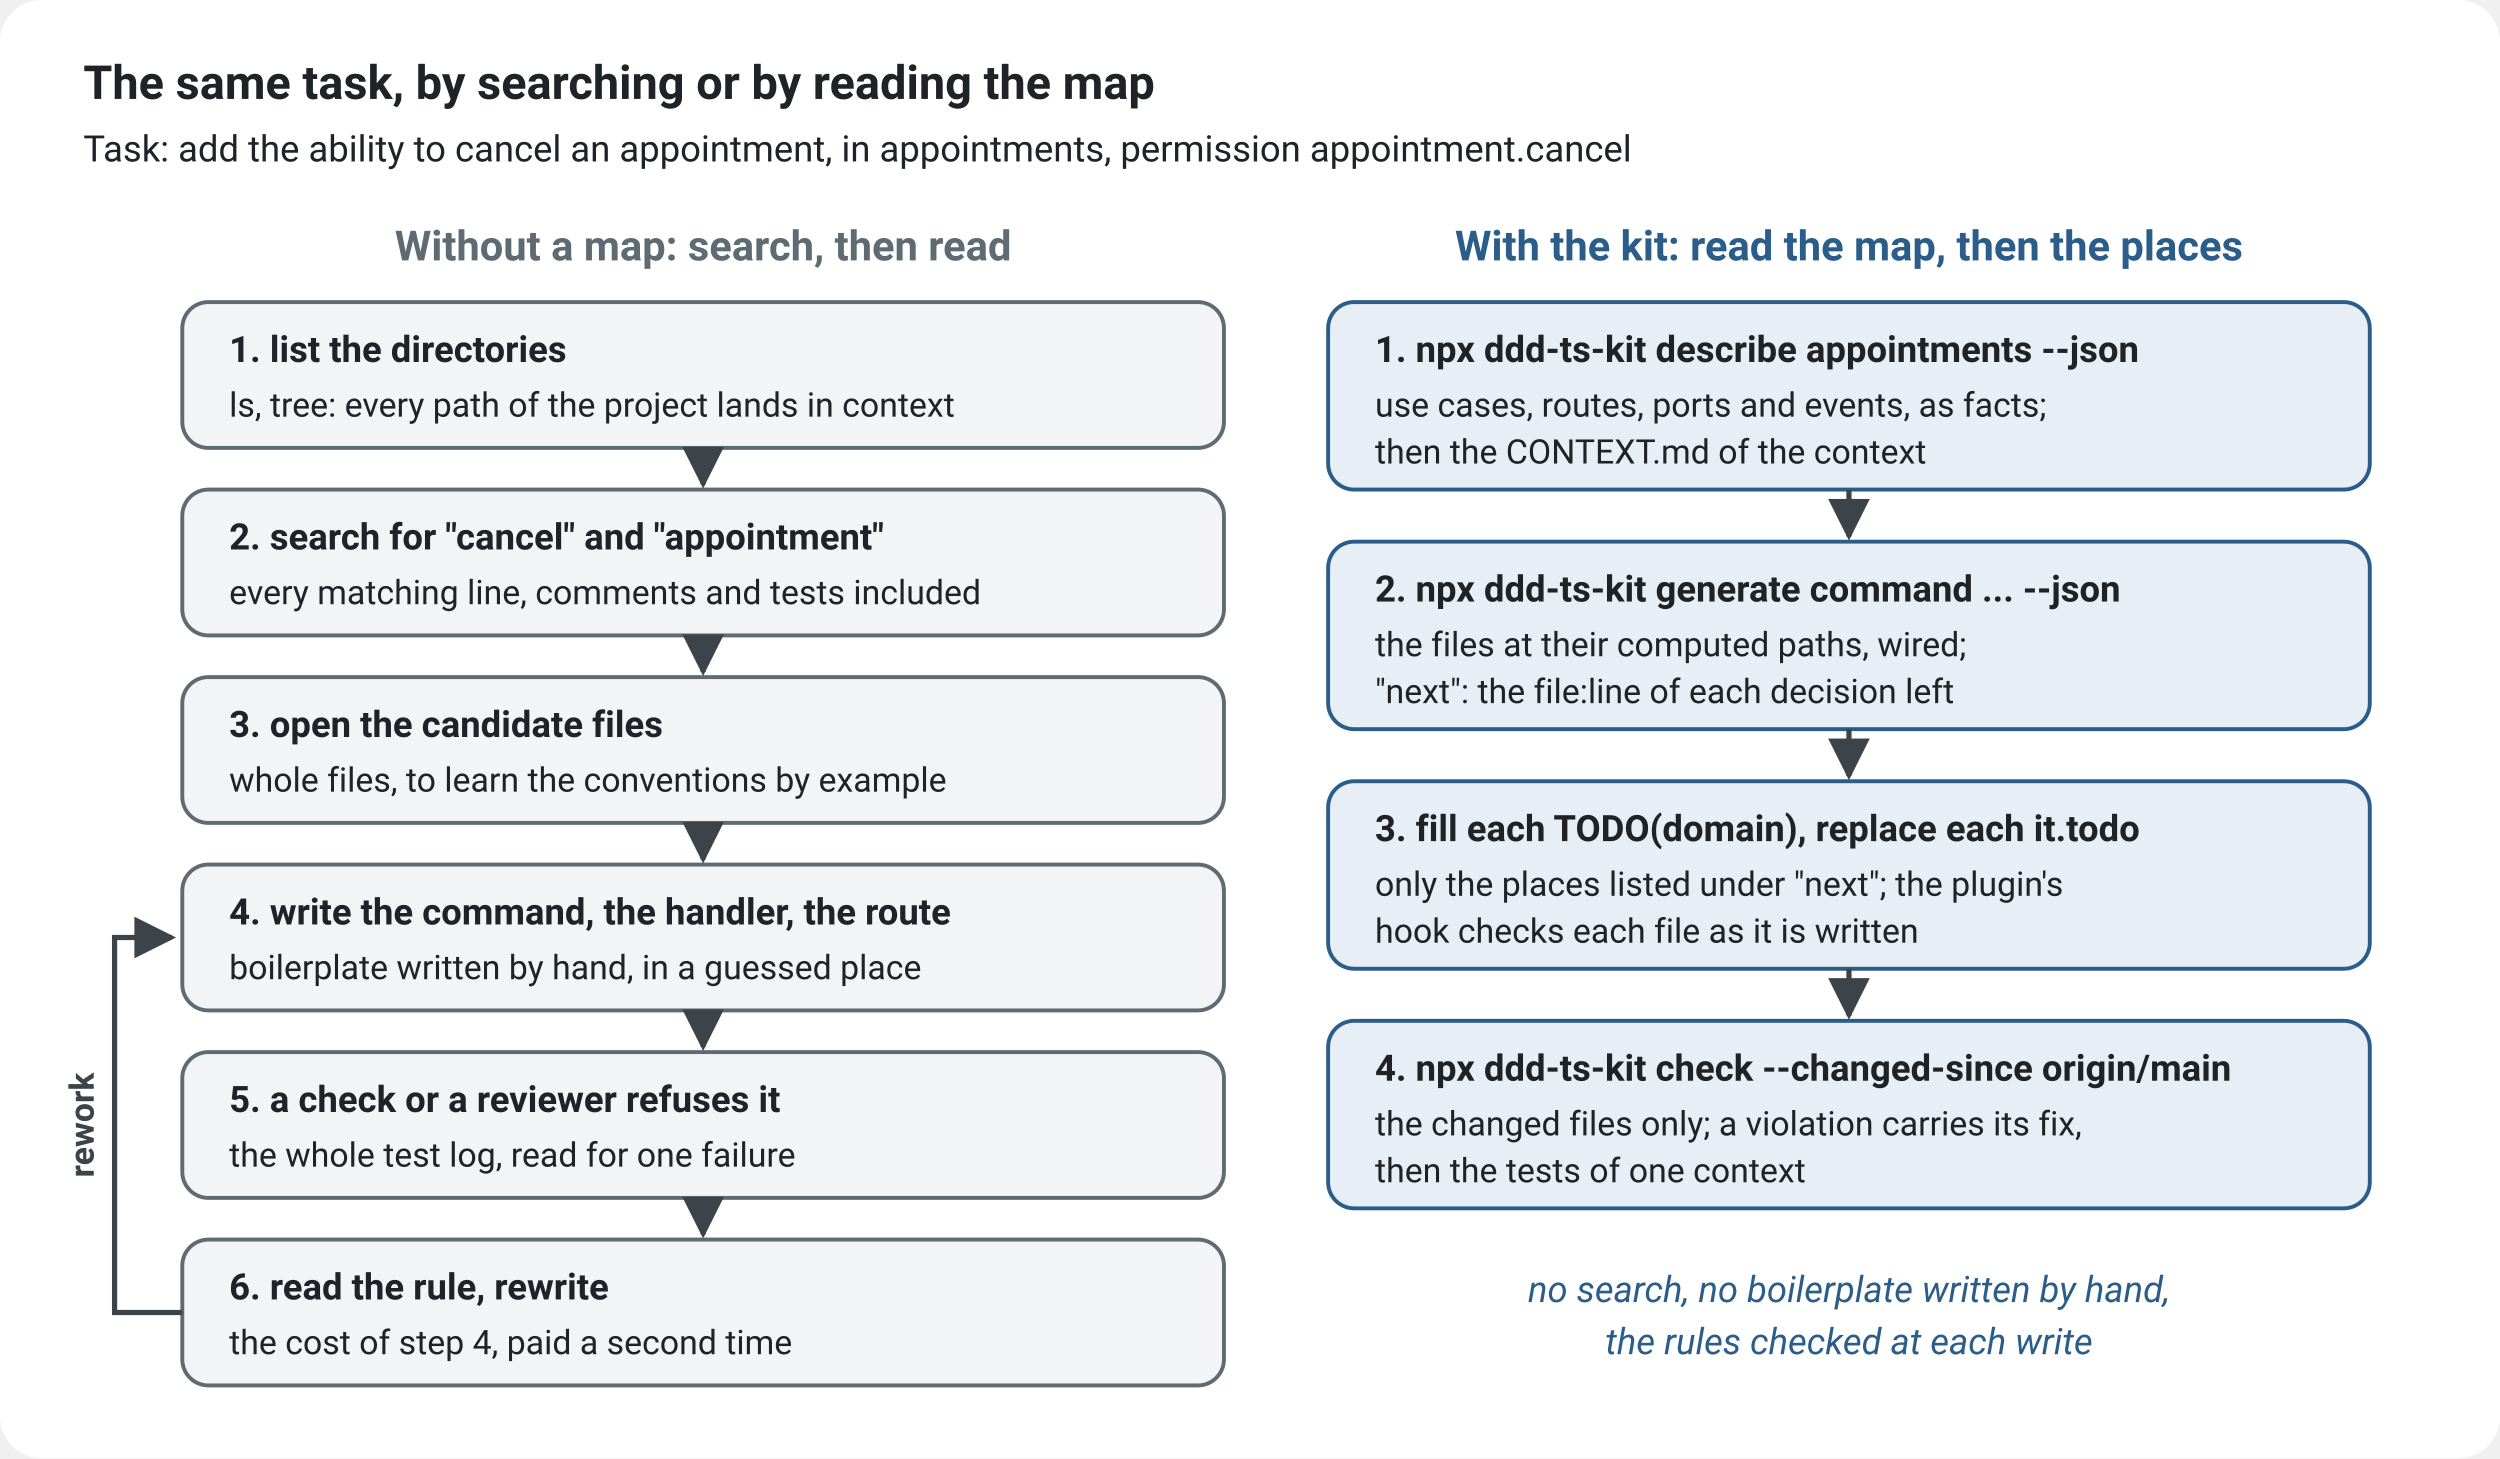
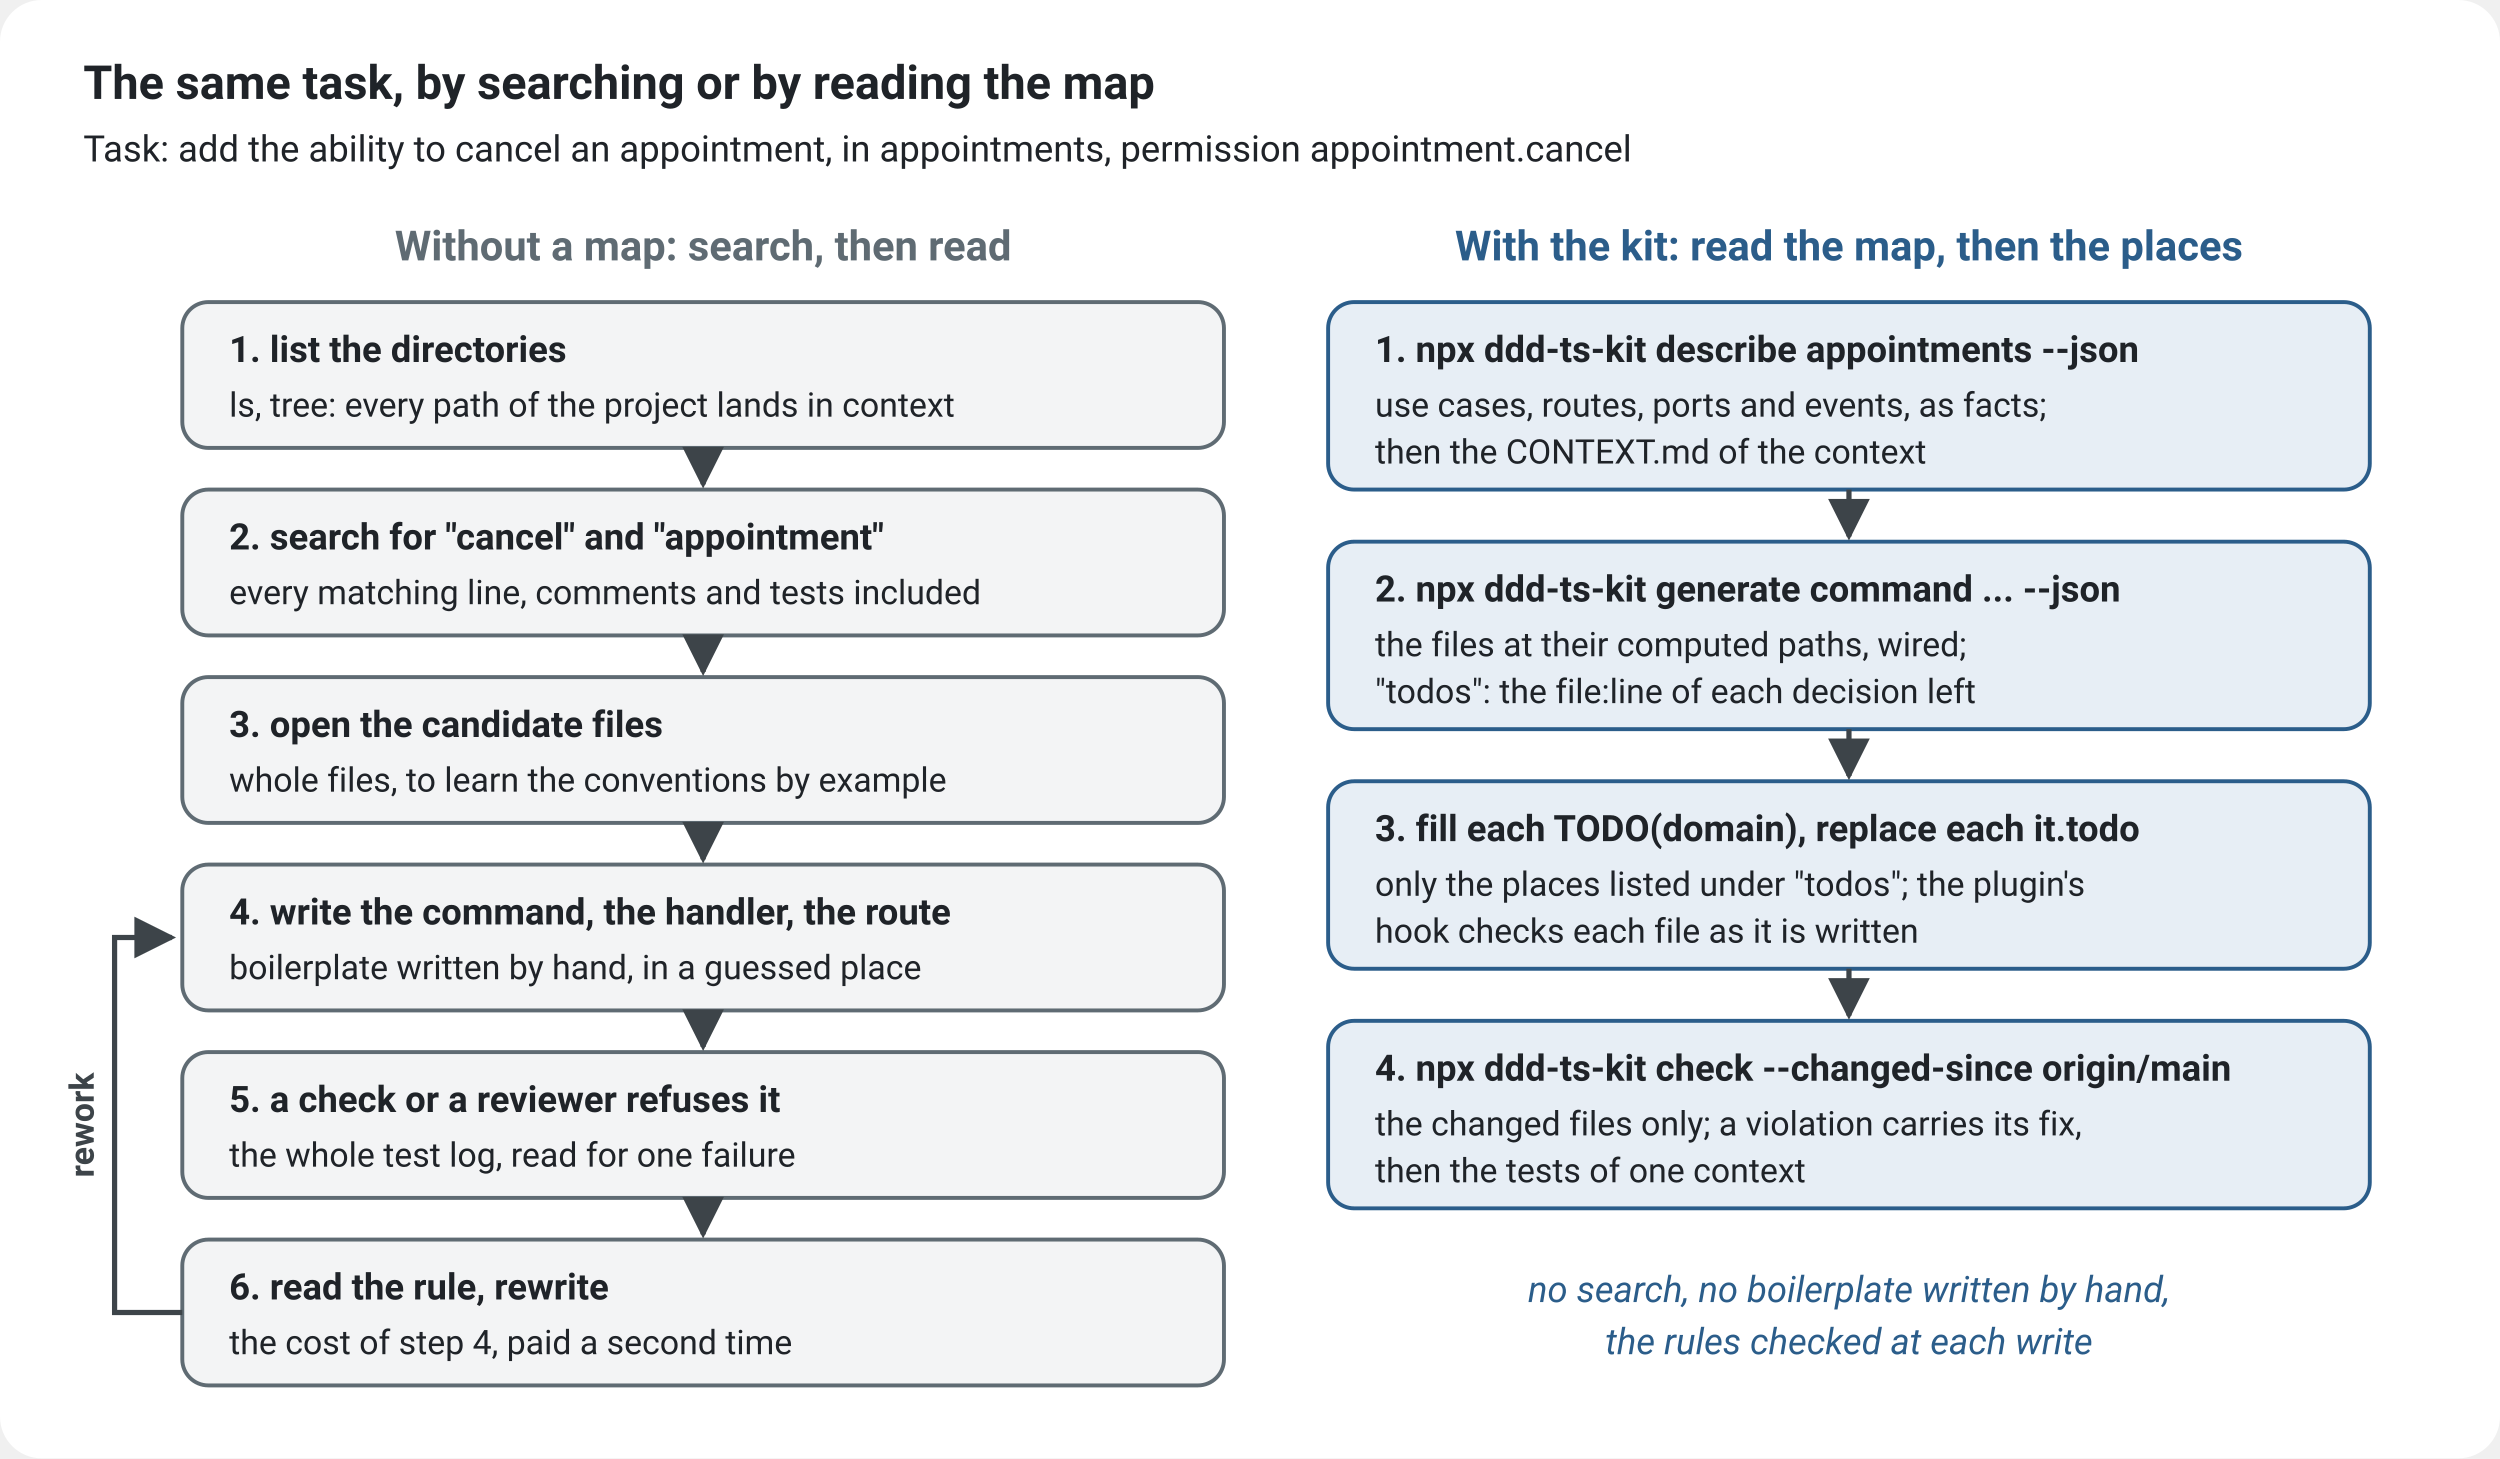
<svg xmlns="http://www.w3.org/2000/svg" viewBox="0 0 960 560" width="960" height="560" role="img" aria-labelledby="title desc" font-family="system-ui, -apple-system, 'Segoe UI', Roboto, sans-serif">
  <defs>
    <marker id="arrow" viewBox="0 0 10 10" refX="9" refY="5" markerWidth="8" markerHeight="8" orient="auto-start-reverse">
      <path d="M0,0 L10,5 L0,10 z" fill="#3d4449" />
    </marker>
  </defs>
  <rect width="960" height="560" rx="16" fill="#ffffff" />
  <text x="32" y="38" font-size="18" font-weight="600" fill="#1f2328">The same task, by searching or by reading the map</text>
  <text x="32" y="62" font-size="14" fill="#1f2328">Task: add the ability to cancel an appointment, in appointments, permission appointment.cancel</text>
  <text x="270" y="100" font-size="16" font-weight="700" fill="#5f6b73" text-anchor="middle">Without a map: search, then read</text>
  <rect x="70" y="116" width="400" height="56" rx="10" fill="#f3f4f5" stroke="#5f6b73" stroke-width="1.5" />
  <text x="88" y="139" font-size="14" font-weight="600" fill="#1f2328">1. list the directories</text>
  <text x="88" y="160" font-size="13" fill="#1f2328">ls, tree: every path of the project lands in context</text>
  <rect x="70" y="188" width="400" height="56" rx="10" fill="#f3f4f5" stroke="#5f6b73" stroke-width="1.5" />
  <text x="88" y="211" font-size="14" font-weight="600" fill="#1f2328">2. search for "cancel" and "appointment"</text>
  <text x="88" y="232" font-size="13" fill="#1f2328">every matching line, comments and tests included</text>
  <rect x="70" y="260" width="400" height="56" rx="10" fill="#f3f4f5" stroke="#5f6b73" stroke-width="1.5" />
  <text x="88" y="283" font-size="14" font-weight="600" fill="#1f2328">3. open the candidate files</text>
  <text x="88" y="304" font-size="13" fill="#1f2328">whole files, to learn the conventions by example</text>
  <rect x="70" y="332" width="400" height="56" rx="10" fill="#f3f4f5" stroke="#5f6b73" stroke-width="1.5" />
  <text x="88" y="355" font-size="14" font-weight="600" fill="#1f2328">4. write the command, the handler, the route</text>
  <text x="88" y="376" font-size="13" fill="#1f2328">boilerplate written by hand, in a guessed place</text>
  <rect x="70" y="404" width="400" height="56" rx="10" fill="#f3f4f5" stroke="#5f6b73" stroke-width="1.5" />
  <text x="88" y="427" font-size="14" font-weight="600" fill="#1f2328">5. a check or a reviewer refuses it</text>
  <text x="88" y="448" font-size="13" fill="#1f2328">the whole test log, read for one failure</text>
  <rect x="70" y="476" width="400" height="56" rx="10" fill="#f3f4f5" stroke="#5f6b73" stroke-width="1.5" />
  <text x="88" y="499" font-size="14" font-weight="600" fill="#1f2328">6. read the rule, rewrite</text>
  <text x="88" y="520" font-size="13" fill="#1f2328">the cost of step 4, paid a second time</text>
  <line x1="270" y1="172" x2="270" y2="186" stroke="#3d4449" stroke-width="2" marker-end="url(#arrow)" />
  <line x1="270" y1="244" x2="270" y2="258" stroke="#3d4449" stroke-width="2" marker-end="url(#arrow)" />
  <line x1="270" y1="316" x2="270" y2="330" stroke="#3d4449" stroke-width="2" marker-end="url(#arrow)" />
  <line x1="270" y1="388" x2="270" y2="402" stroke="#3d4449" stroke-width="2" marker-end="url(#arrow)" />
  <line x1="270" y1="460" x2="270" y2="474" stroke="#3d4449" stroke-width="2" marker-end="url(#arrow)" />
  <path d="M70,504 H44 V360 H66" fill="none" stroke="#3d4449" stroke-width="2" marker-end="url(#arrow)" />
  <text x="36" y="432" font-size="13" font-weight="600" fill="#3d4449" text-anchor="middle" transform="rotate(-90 36 432)">rework</text>
  <text x="710" y="100" font-size="16" font-weight="700" fill="#2b5d8a" text-anchor="middle">With the kit: read the map, then the places</text>
  <rect x="510" y="116" width="400" height="72" rx="10" fill="#e7eef5" stroke="#2b5d8a" stroke-width="1.5" />
  <text x="528" y="139" font-size="14" font-weight="600" fill="#1f2328">1. npx ddd-ts-kit describe appointments --json</text>
  <text x="528" y="160" font-size="13" fill="#1f2328">use cases, routes, ports and events, as facts;</text>
  <text x="528" y="178" font-size="13" fill="#1f2328">then the CONTEXT.md of the context</text>
  <rect x="510" y="208" width="400" height="72" rx="10" fill="#e7eef5" stroke="#2b5d8a" stroke-width="1.5" />
  <text x="528" y="231" font-size="14" font-weight="600" fill="#1f2328">2. npx ddd-ts-kit generate command ... --json</text>
  <text x="528" y="252" font-size="13" fill="#1f2328">the files at their computed paths, wired;</text>
-   <text x="528" y="270" font-size="13" fill="#1f2328">"next": the file:line of each decision left</text>
+   <text x="528" y="270" font-size="13" fill="#1f2328">"todos": the file:line of each decision left</text>
  <rect x="510" y="300" width="400" height="72" rx="10" fill="#e7eef5" stroke="#2b5d8a" stroke-width="1.5" />
  <text x="528" y="323" font-size="14" font-weight="600" fill="#1f2328">3. fill each TODO(domain), replace each it.todo</text>
-   <text x="528" y="344" font-size="13" fill="#1f2328">only the places listed under "next"; the plugin's</text>
+   <text x="528" y="344" font-size="13" fill="#1f2328">only the places listed under "todos"; the plugin's</text>
  <text x="528" y="362" font-size="13" fill="#1f2328">hook checks each file as it is written</text>
  <rect x="510" y="392" width="400" height="72" rx="10" fill="#e7eef5" stroke="#2b5d8a" stroke-width="1.5" />
  <text x="528" y="415" font-size="14" font-weight="600" fill="#1f2328">4. npx ddd-ts-kit check --changed-since origin/main</text>
  <text x="528" y="436" font-size="13" fill="#1f2328">the changed files only; a violation carries its fix,</text>
  <text x="528" y="454" font-size="13" fill="#1f2328">then the tests of one context</text>
  <line x1="710" y1="188" x2="710" y2="206" stroke="#3d4449" stroke-width="2" marker-end="url(#arrow)" />
  <line x1="710" y1="280" x2="710" y2="298" stroke="#3d4449" stroke-width="2" marker-end="url(#arrow)" />
  <line x1="710" y1="372" x2="710" y2="390" stroke="#3d4449" stroke-width="2" marker-end="url(#arrow)" />
  <text x="710" y="500" font-size="14" font-style="italic" fill="#2b5d8a" text-anchor="middle">no search, no boilerplate written by hand,</text>
  <text x="710" y="520" font-size="14" font-style="italic" fill="#2b5d8a" text-anchor="middle">the rules checked at each write</text>
</svg>
